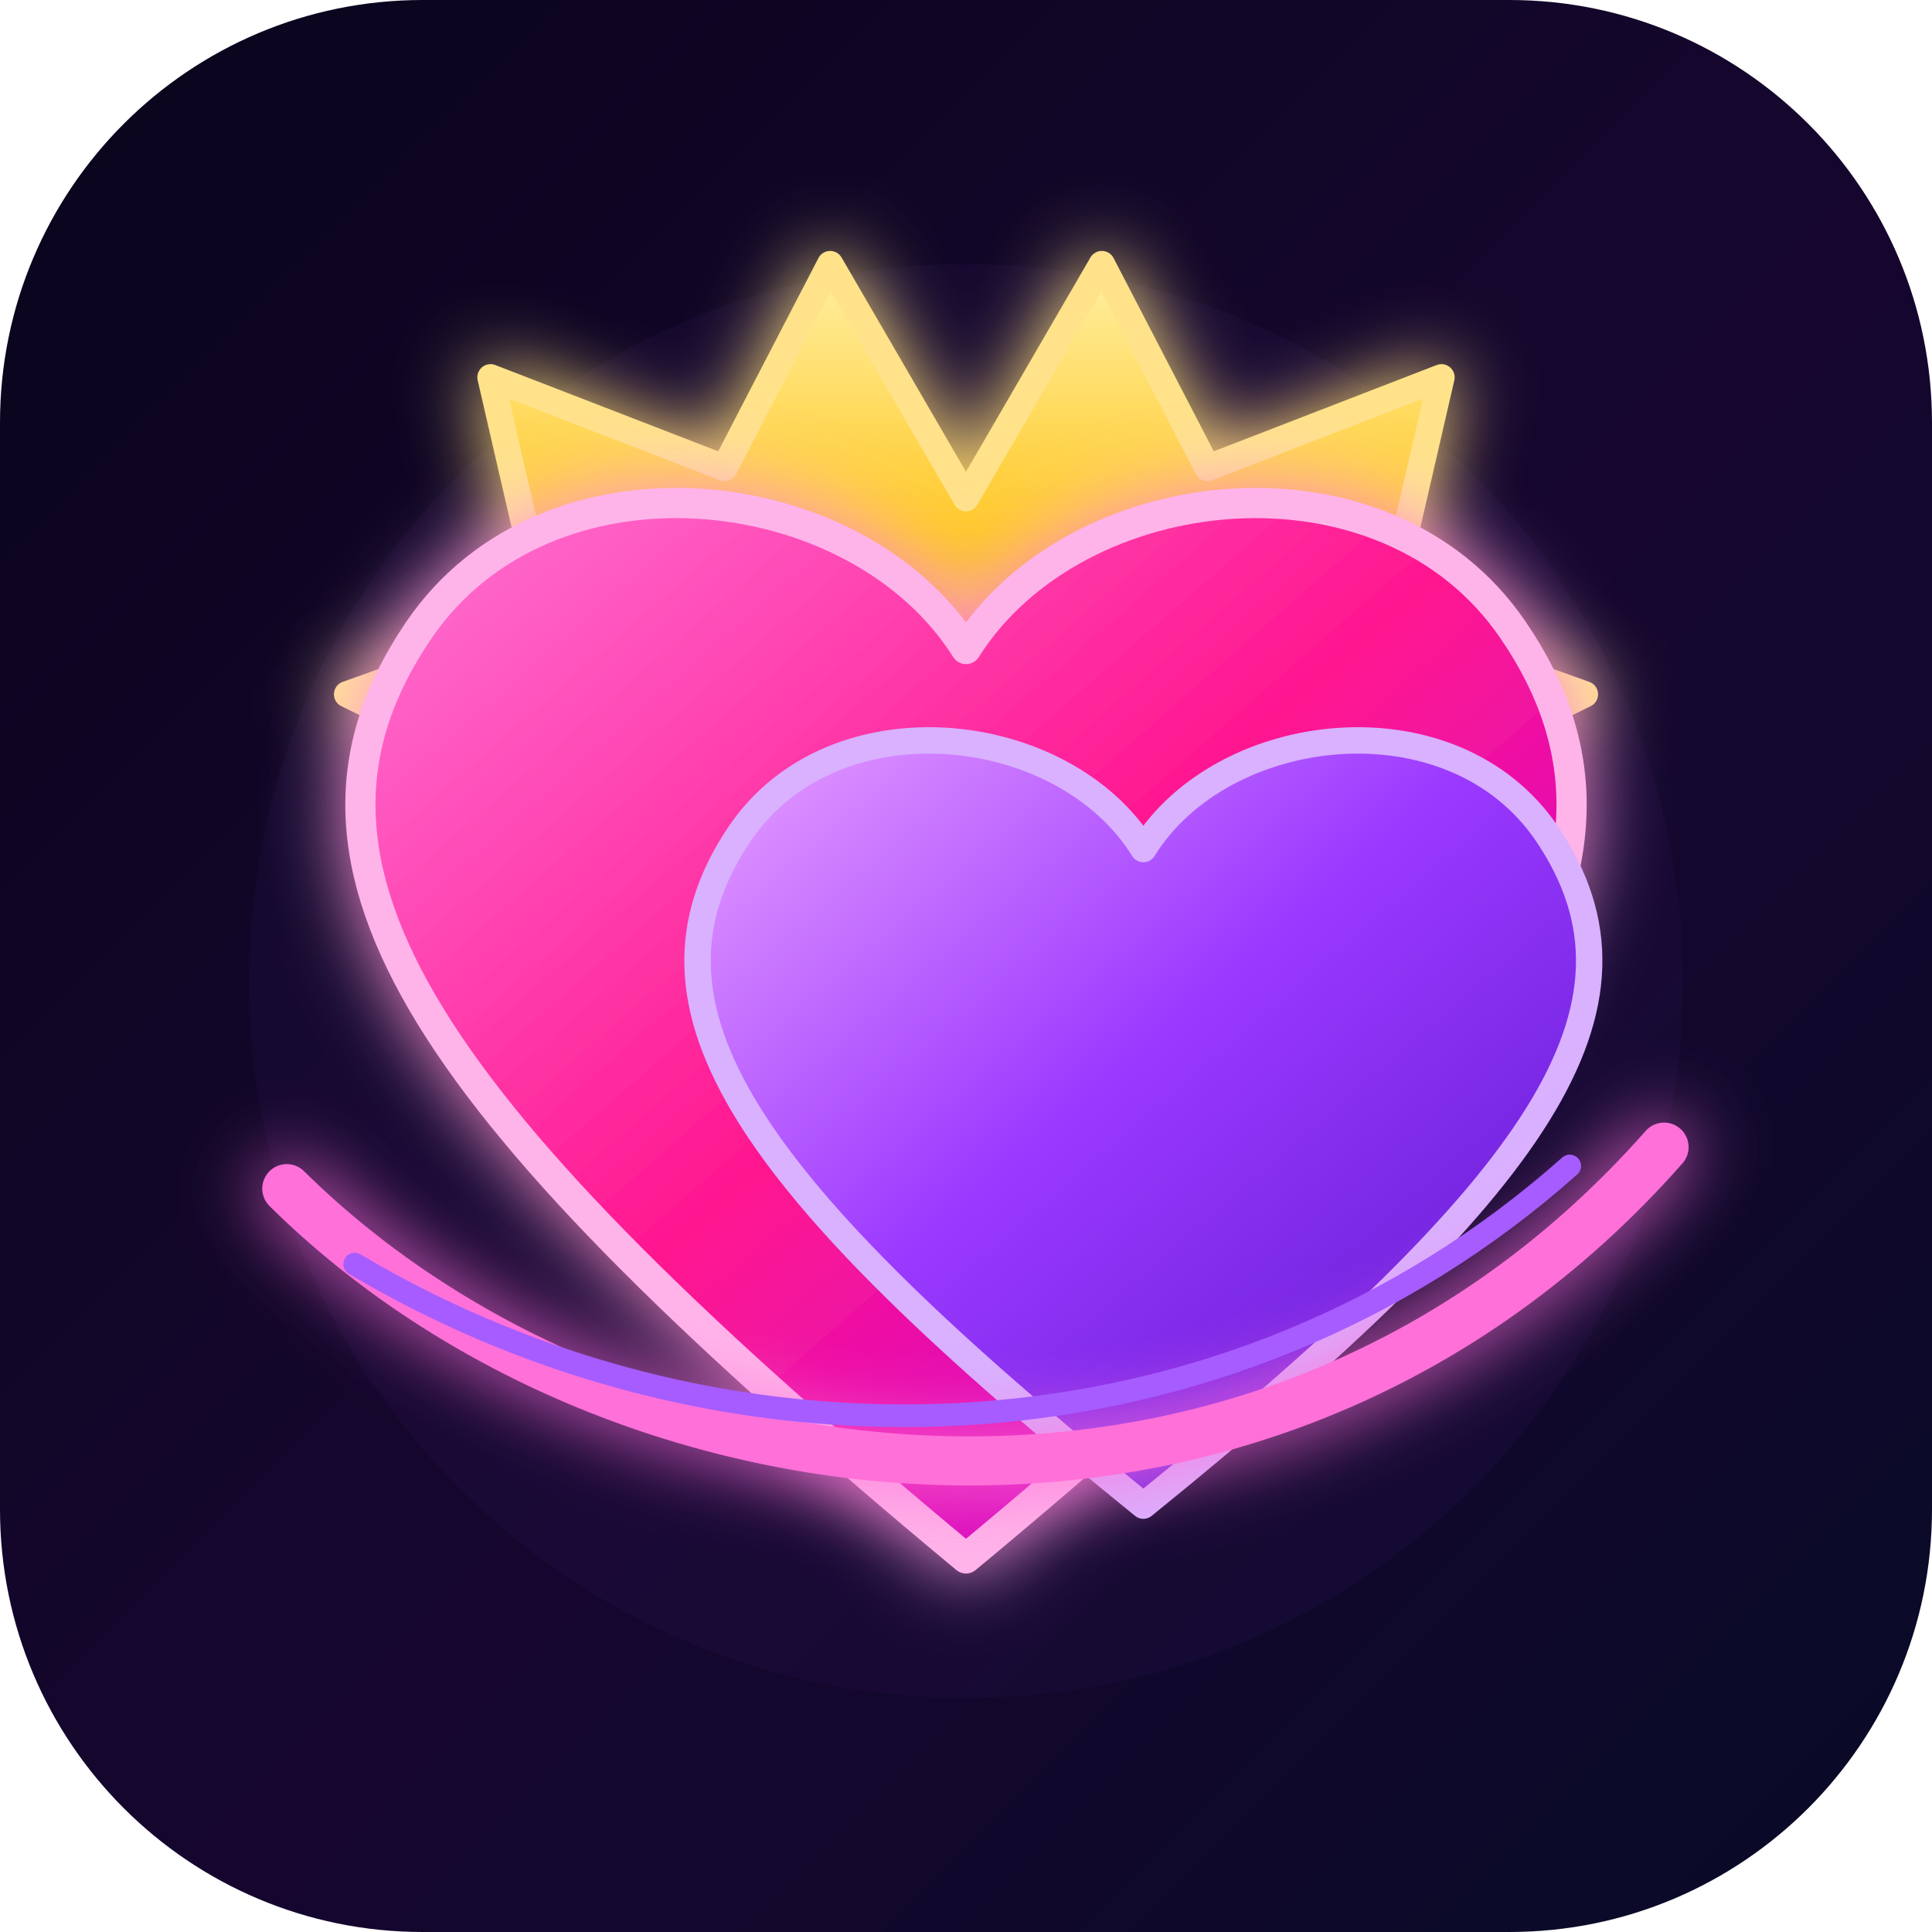
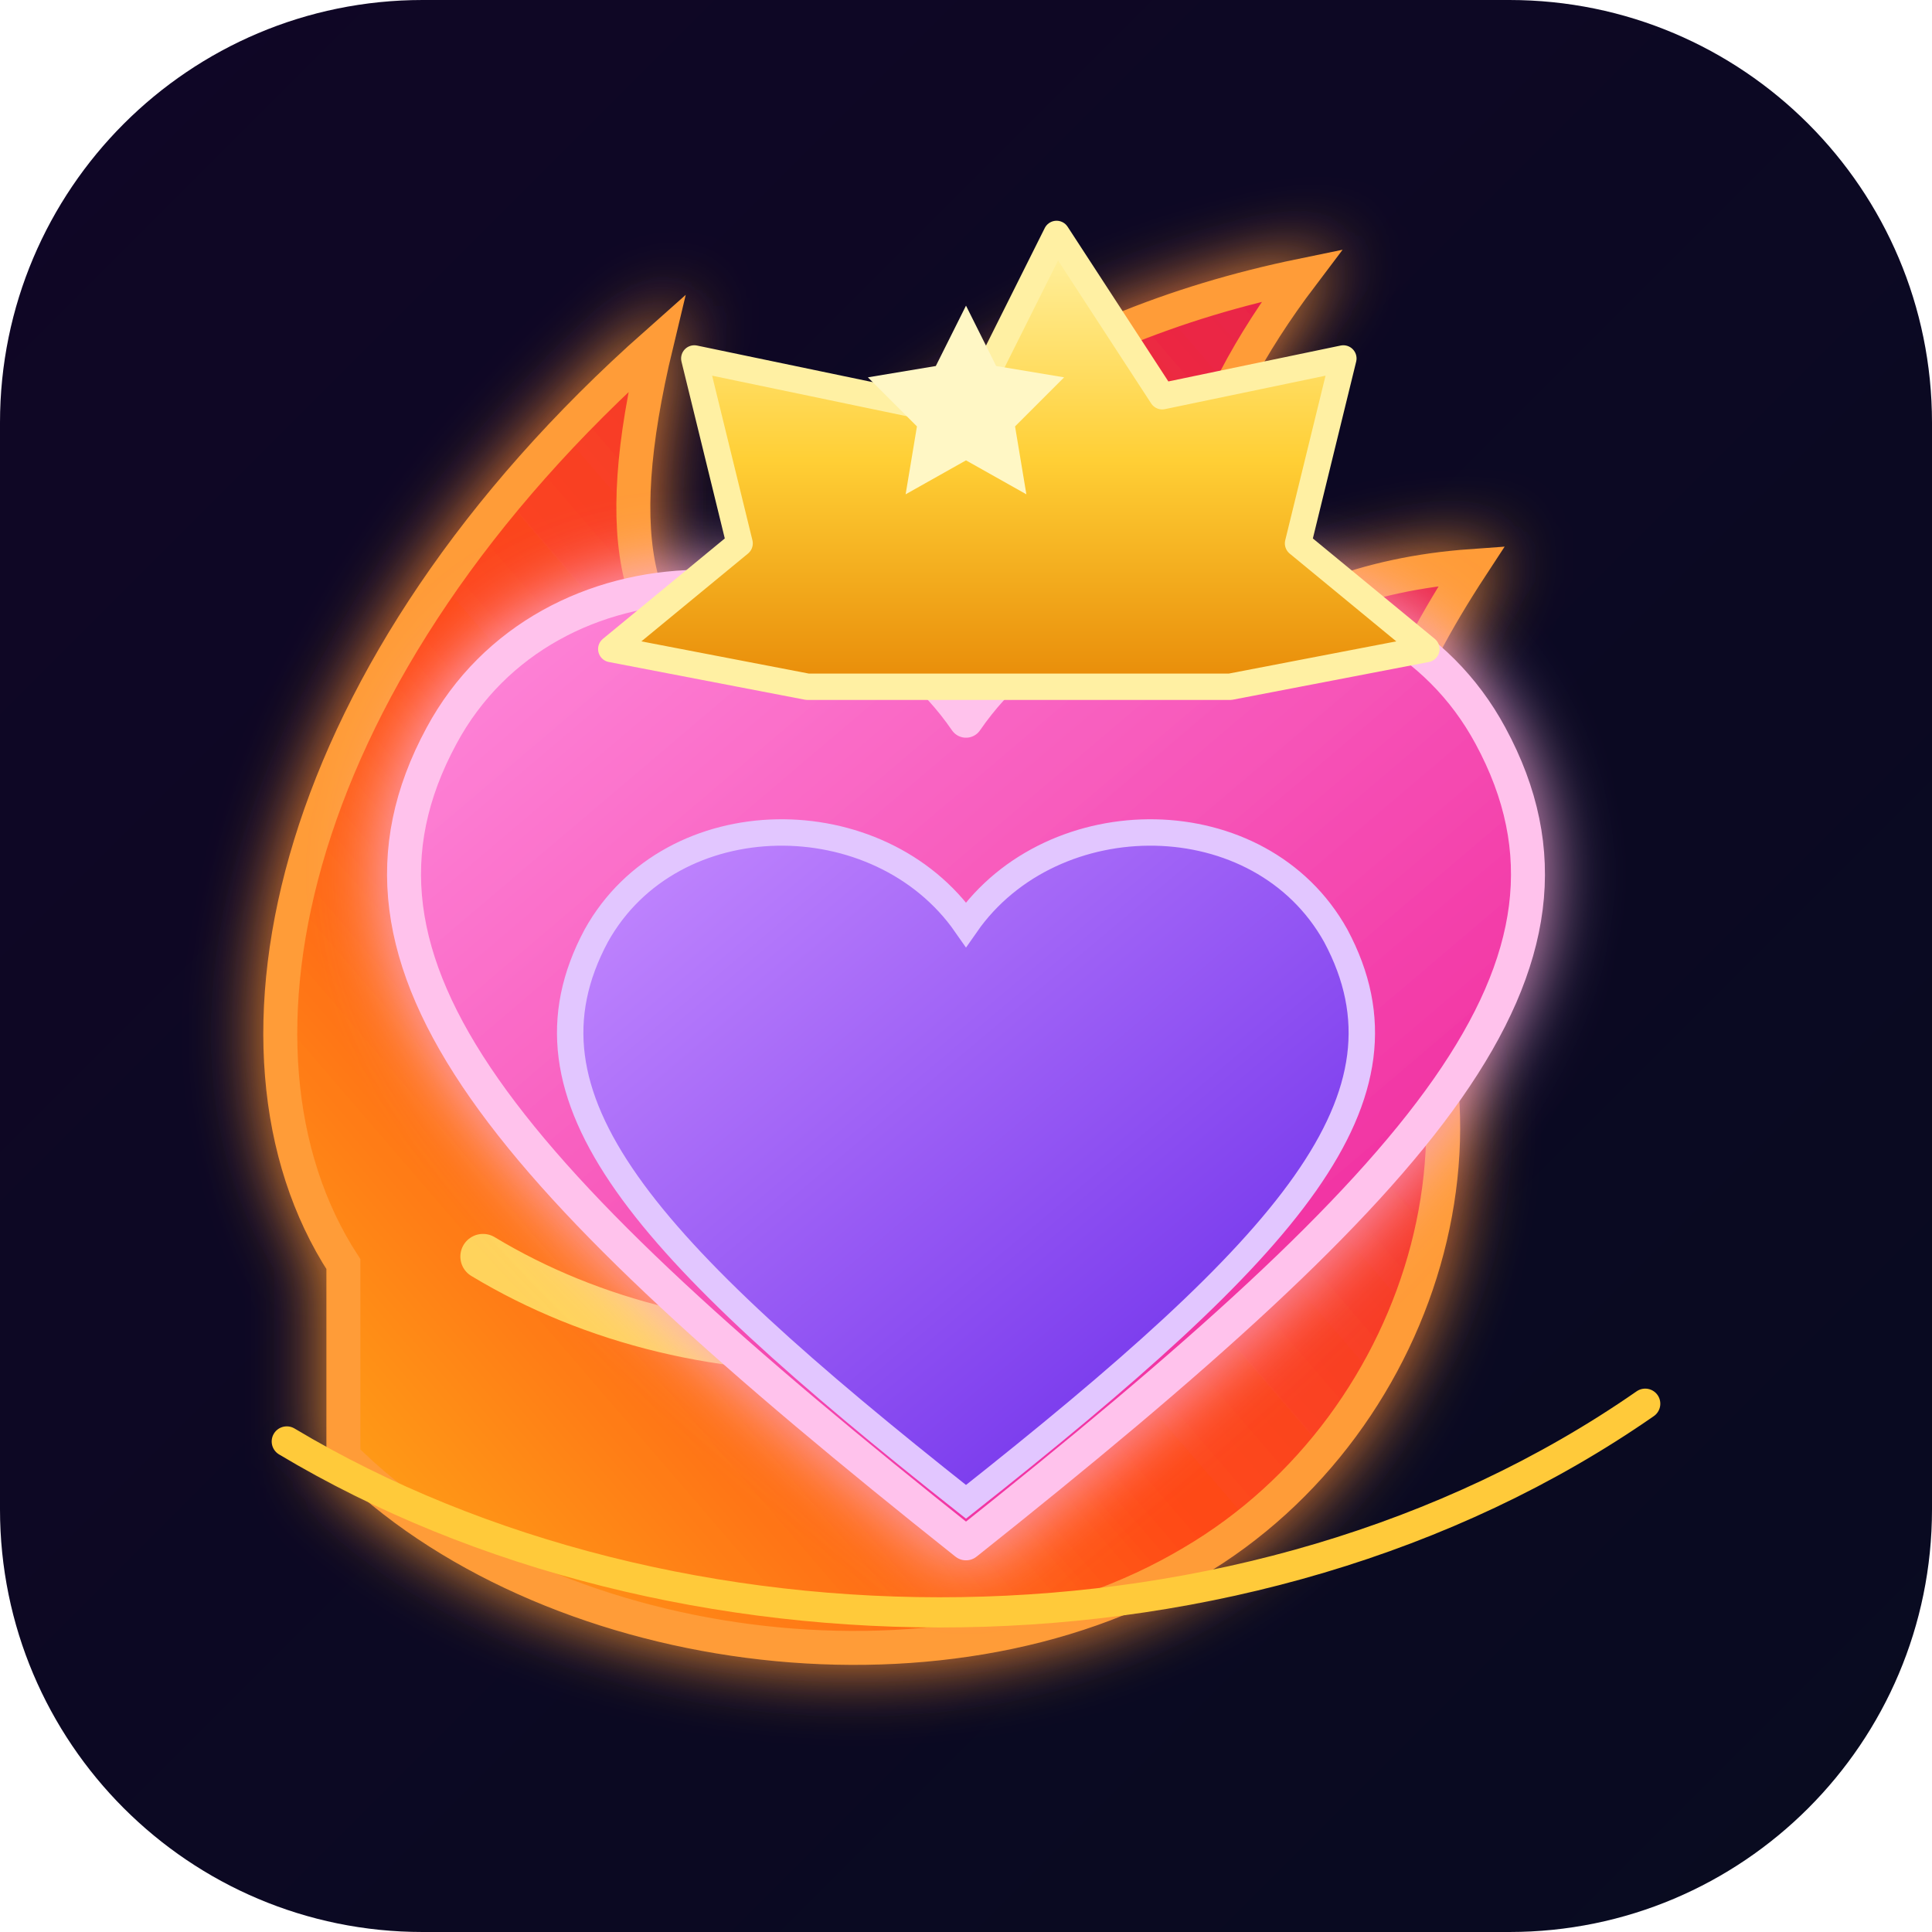
- <svg xmlns="http://www.w3.org/2000/svg" viewBox="0 0 512 512" role="img" aria-labelledby="title">
+ <svg xmlns="http://www.w3.org/2000/svg" viewBox="0 0 512 512">
  <defs>
-     <linearGradient id="bg" x1="0" y1="0" x2="1" y2="1">
-       <stop stop-color="#09051c" />
-       <stop offset=".55" stop-color="#16062f" />
-       <stop offset="1" stop-color="#080b27" />
+     <linearGradient id="bg" x2="1" y2="1">
+       <stop stop-color="#100626" />
+       <stop offset="1" stop-color="#080b20" />
    </linearGradient>
-     <linearGradient id="pink" x1="0" y1="0" x2="1" y2="1">
-       <stop stop-color="#ff75d5" />
-       <stop offset=".48" stop-color="#ff168f" />
-       <stop offset="1" stop-color="#b500e9" />
+     <linearGradient id="flame" x1="0" y1="1" x2="1" y2="0">
+       <stop stop-color="#ffb21a" />
+       <stop offset=".42" stop-color="#ff4b16" />
+       <stop offset="1" stop-color="#e51c52" />
    </linearGradient>
-     <linearGradient id="violet" x1="0" y1="0" x2="1" y2="1">
-       <stop stop-color="#e9a0ff" />
-       <stop offset=".45" stop-color="#9b39ff" />
-       <stop offset="1" stop-color="#5415c8" />
+     <linearGradient id="h1" x1="0" y1="0" x2="1" y2="1">
+       <stop stop-color="#ff8bdc" />
+       <stop offset="1" stop-color="#ed168f" />
    </linearGradient>
-     <linearGradient id="gold" x1="0" y1="0" x2="0" y2="1">
-       <stop stop-color="#fff0a3" />
-       <stop offset=".5" stop-color="#ffc928" />
-       <stop offset="1" stop-color="#e58b00" />
+     <linearGradient id="h2" x1="0" y1="0" x2="1" y2="1">
+       <stop stop-color="#c68bff" />
+       <stop offset="1" stop-color="#6424e8" />
    </linearGradient>
-     <filter id="glow" x="-40%" y="-40%" width="180%" height="180%">
-       <feGaussianBlur stdDeviation="10" result="b" />
+     <linearGradient id="gold" x2="0" y2="1">
+       <stop stop-color="#fff2a5" />
+       <stop offset=".5" stop-color="#ffcf35" />
+       <stop offset="1" stop-color="#e88b08" />
+     </linearGradient>
+     <filter id="glow">
+       <feGaussianBlur stdDeviation="9" result="b" />
      <feMerge>
        <feMergeNode in="b" />
        <feMergeNode in="SourceGraphic" />
      </feMerge>
    </filter>
  </defs>
  <rect width="512" height="512" rx="112" fill="url(#bg)" />
-   <circle cx="256" cy="260" r="190" fill="#28104d" opacity=".22" />
-   <path d="M256 132 292 70 320 124 382 100 367 165 420 184 367 210 256 190 145 210 92 184 145 165 130 100 192 124 220 70Z" fill="url(#gold)" stroke="#ffe28a" stroke-width="7" stroke-linejoin="round" filter="url(#glow)" />
-   <path d="M256 172c-29-46-111-55-145-5-43 63 3 128 145 246 142-118 188-183 145-246-34-50-116-41-145 5Z" fill="url(#pink)" stroke="#ffb4e9" stroke-width="8" stroke-linejoin="round" filter="url(#glow)" />
-   <path d="M303 225c-21-34-82-41-107-4-31 46 2 93 107 178 105-85 138-132 107-178-25-37-86-30-107 4Z" fill="url(#violet)" stroke="#d9b1ff" stroke-width="7" stroke-linejoin="round" />
-   <path d="M76 315c89 88 260 108 365-11" fill="none" stroke="#ff70d9" stroke-width="13" stroke-linecap="round" filter="url(#glow)" />
-   <path d="M94 335c101 60 232 54 322-26" fill="none" stroke="#a65cff" stroke-width="6" stroke-linecap="round" />
+   <path d="M91 335C54 278 77 177 174 91c-13 54-5 79 20 92 28-60 83-96 151-110-28 37-38 72-26 104 20-16 43-25 71-27-19 29-30 56-29 83 43 57 18 144-45 181-67 40-172 25-225-28Z" fill="url(#flame)" stroke="#ff9c37" stroke-width="9" filter="url(#glow)" />
+   <path d="M128 333c58 35 143 35 205-17 24-20 36-47 36-77" fill="none" stroke="#ffd35c" stroke-width="12" stroke-linecap="round" />
+   <path d="M256 191c-33-48-111-48-139 4-33 61 17 117 139 214 122-97 172-153 139-214-28-52-106-52-139-4Z" fill="url(#h1)" stroke="#ffc2ec" stroke-width="9" stroke-linejoin="round" filter="url(#glow)" />
+   <path d="M256 245c-23-33-78-33-98 3-23 43 12 82 98 150 86-68 121-107 98-150-20-36-75-36-98-3Z" fill="url(#h2)" stroke="#e2c6ff" stroke-width="7" />
+   <path d="m256 110 24-48 28 43 48-10-12 49 34 28-52 10H214l-52-10 34-28-12-49 48 10Z" fill="url(#gold)" stroke="#fff0a3" stroke-width="7" stroke-linejoin="round" />
+   <path d="m256 81 8 16 18 3-13 13 3 18-16-9-16 9 3-18-13-13 18-3Z" fill="#fff7c5" />
+   <path d="M76 382c102 61 255 63 360-10" fill="none" stroke="#ffca3a" stroke-width="8" stroke-linecap="round" />
</svg>
